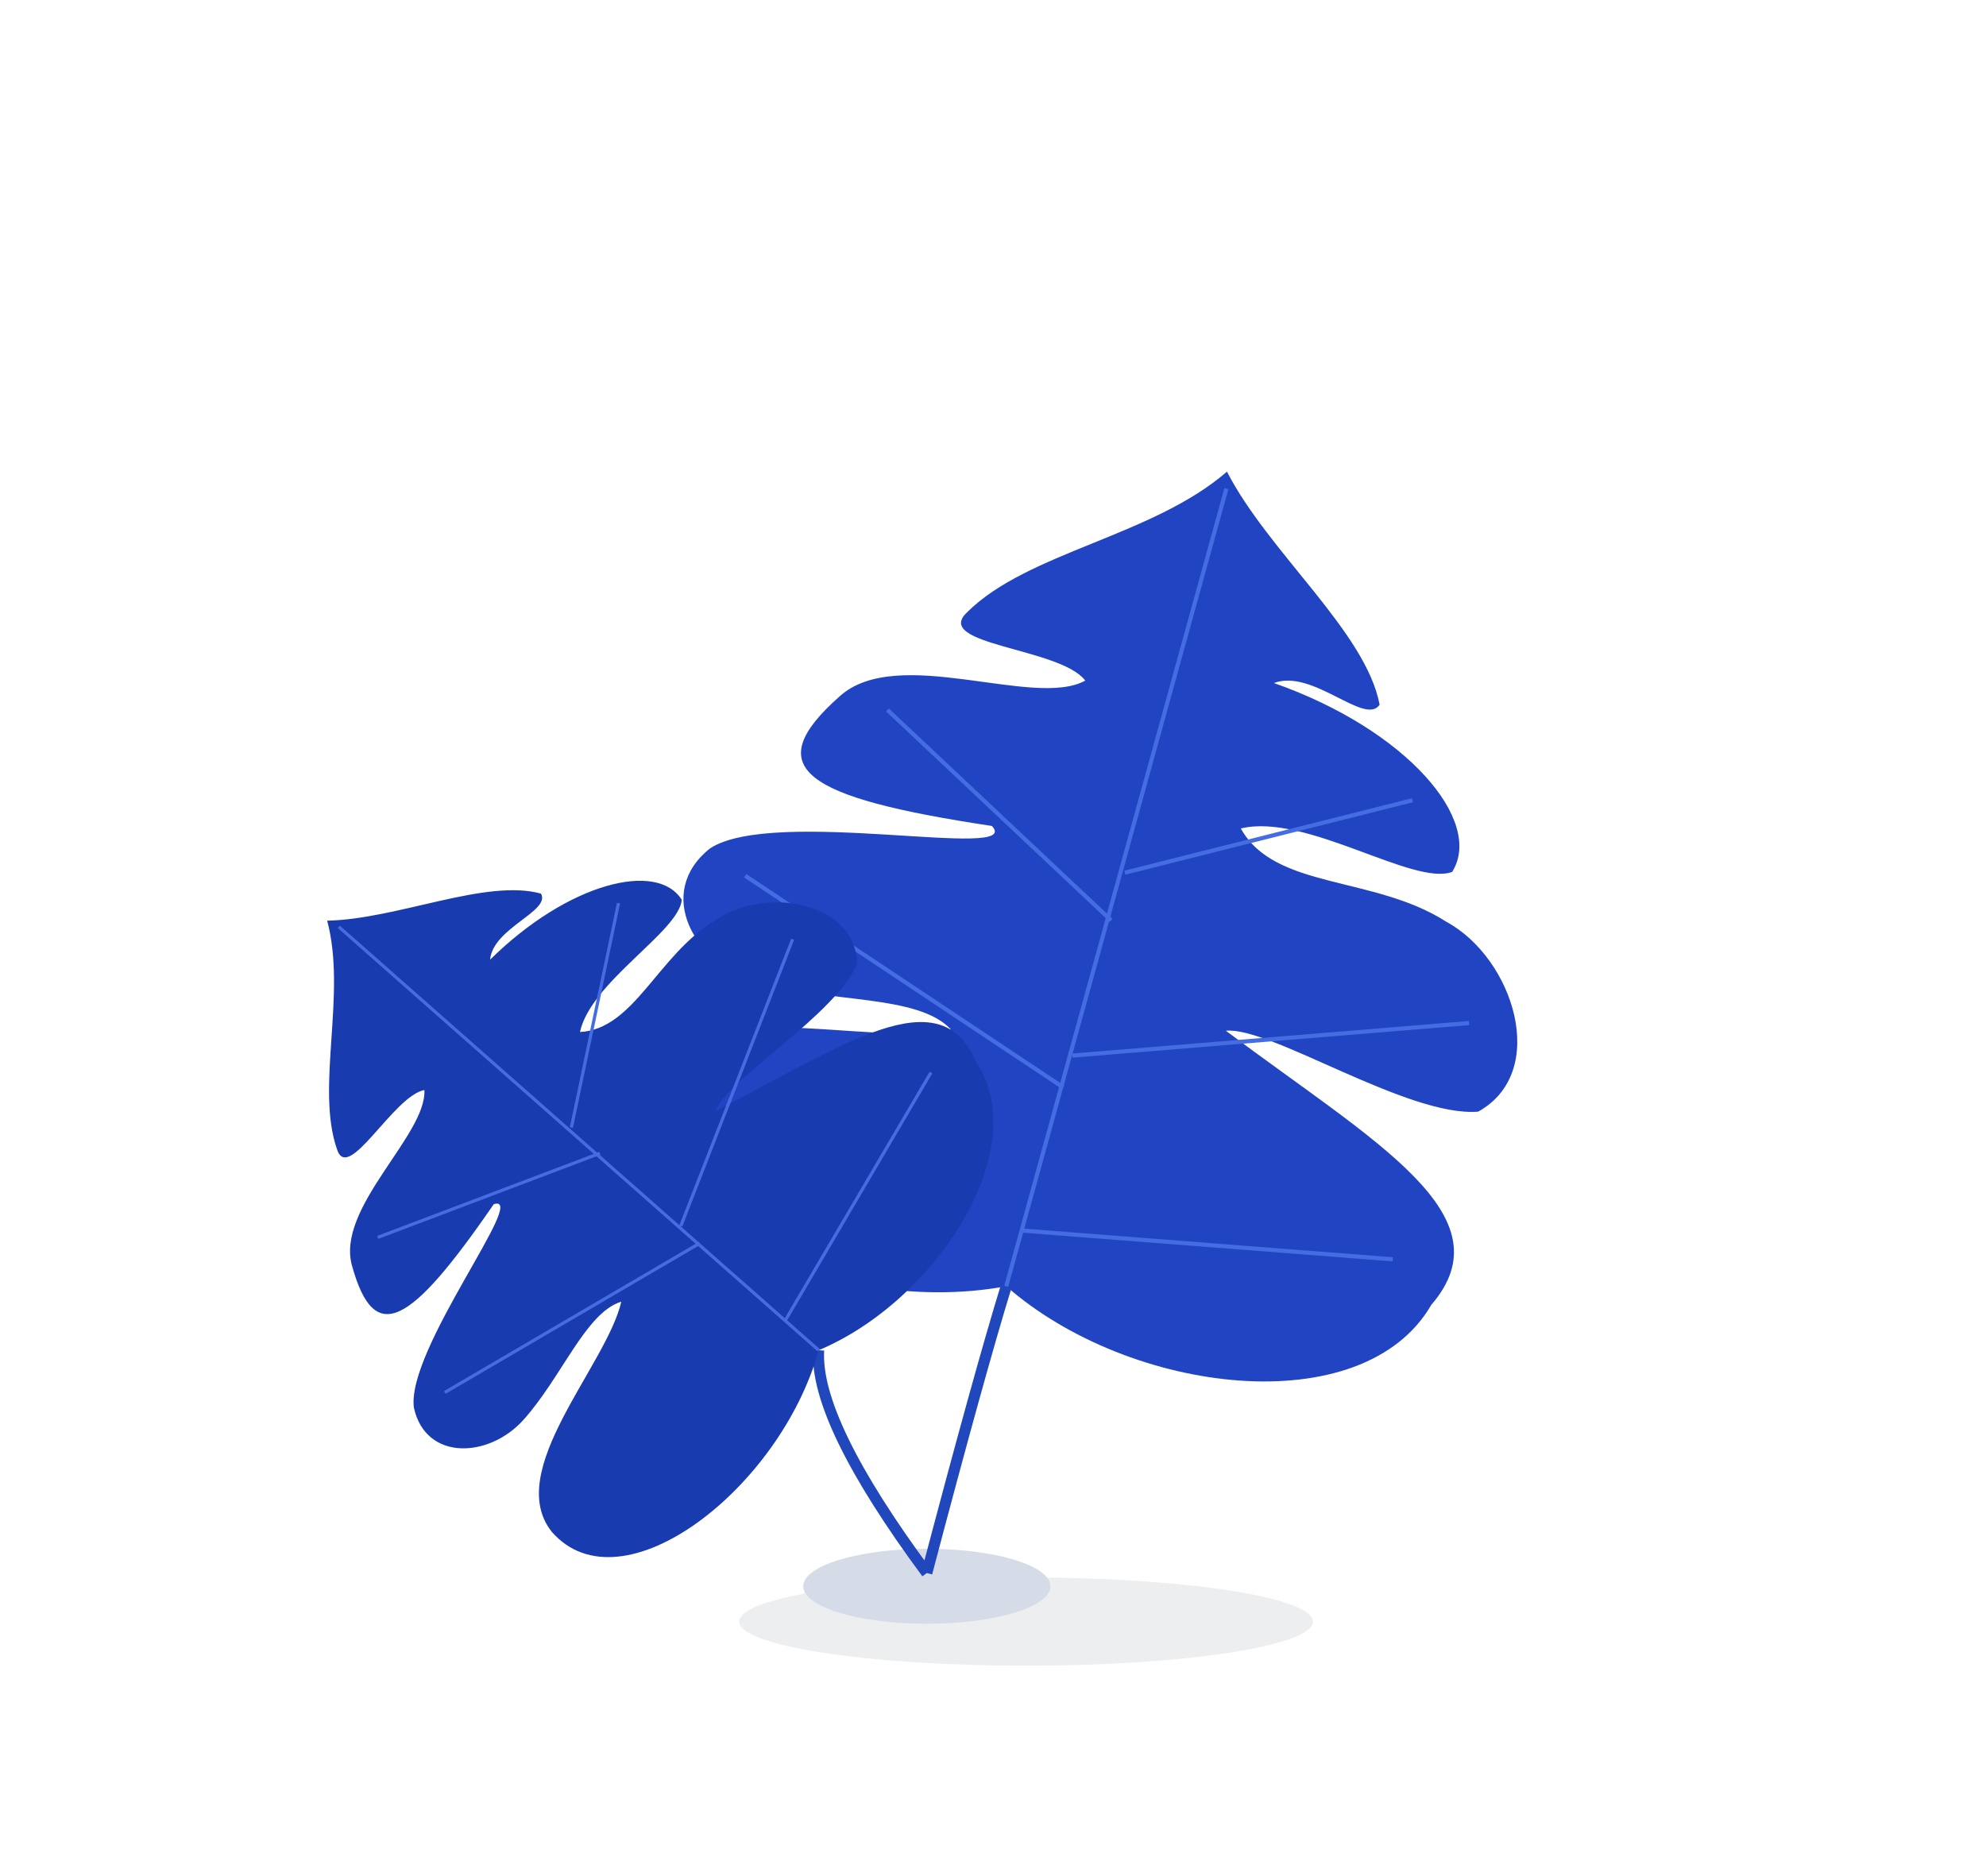
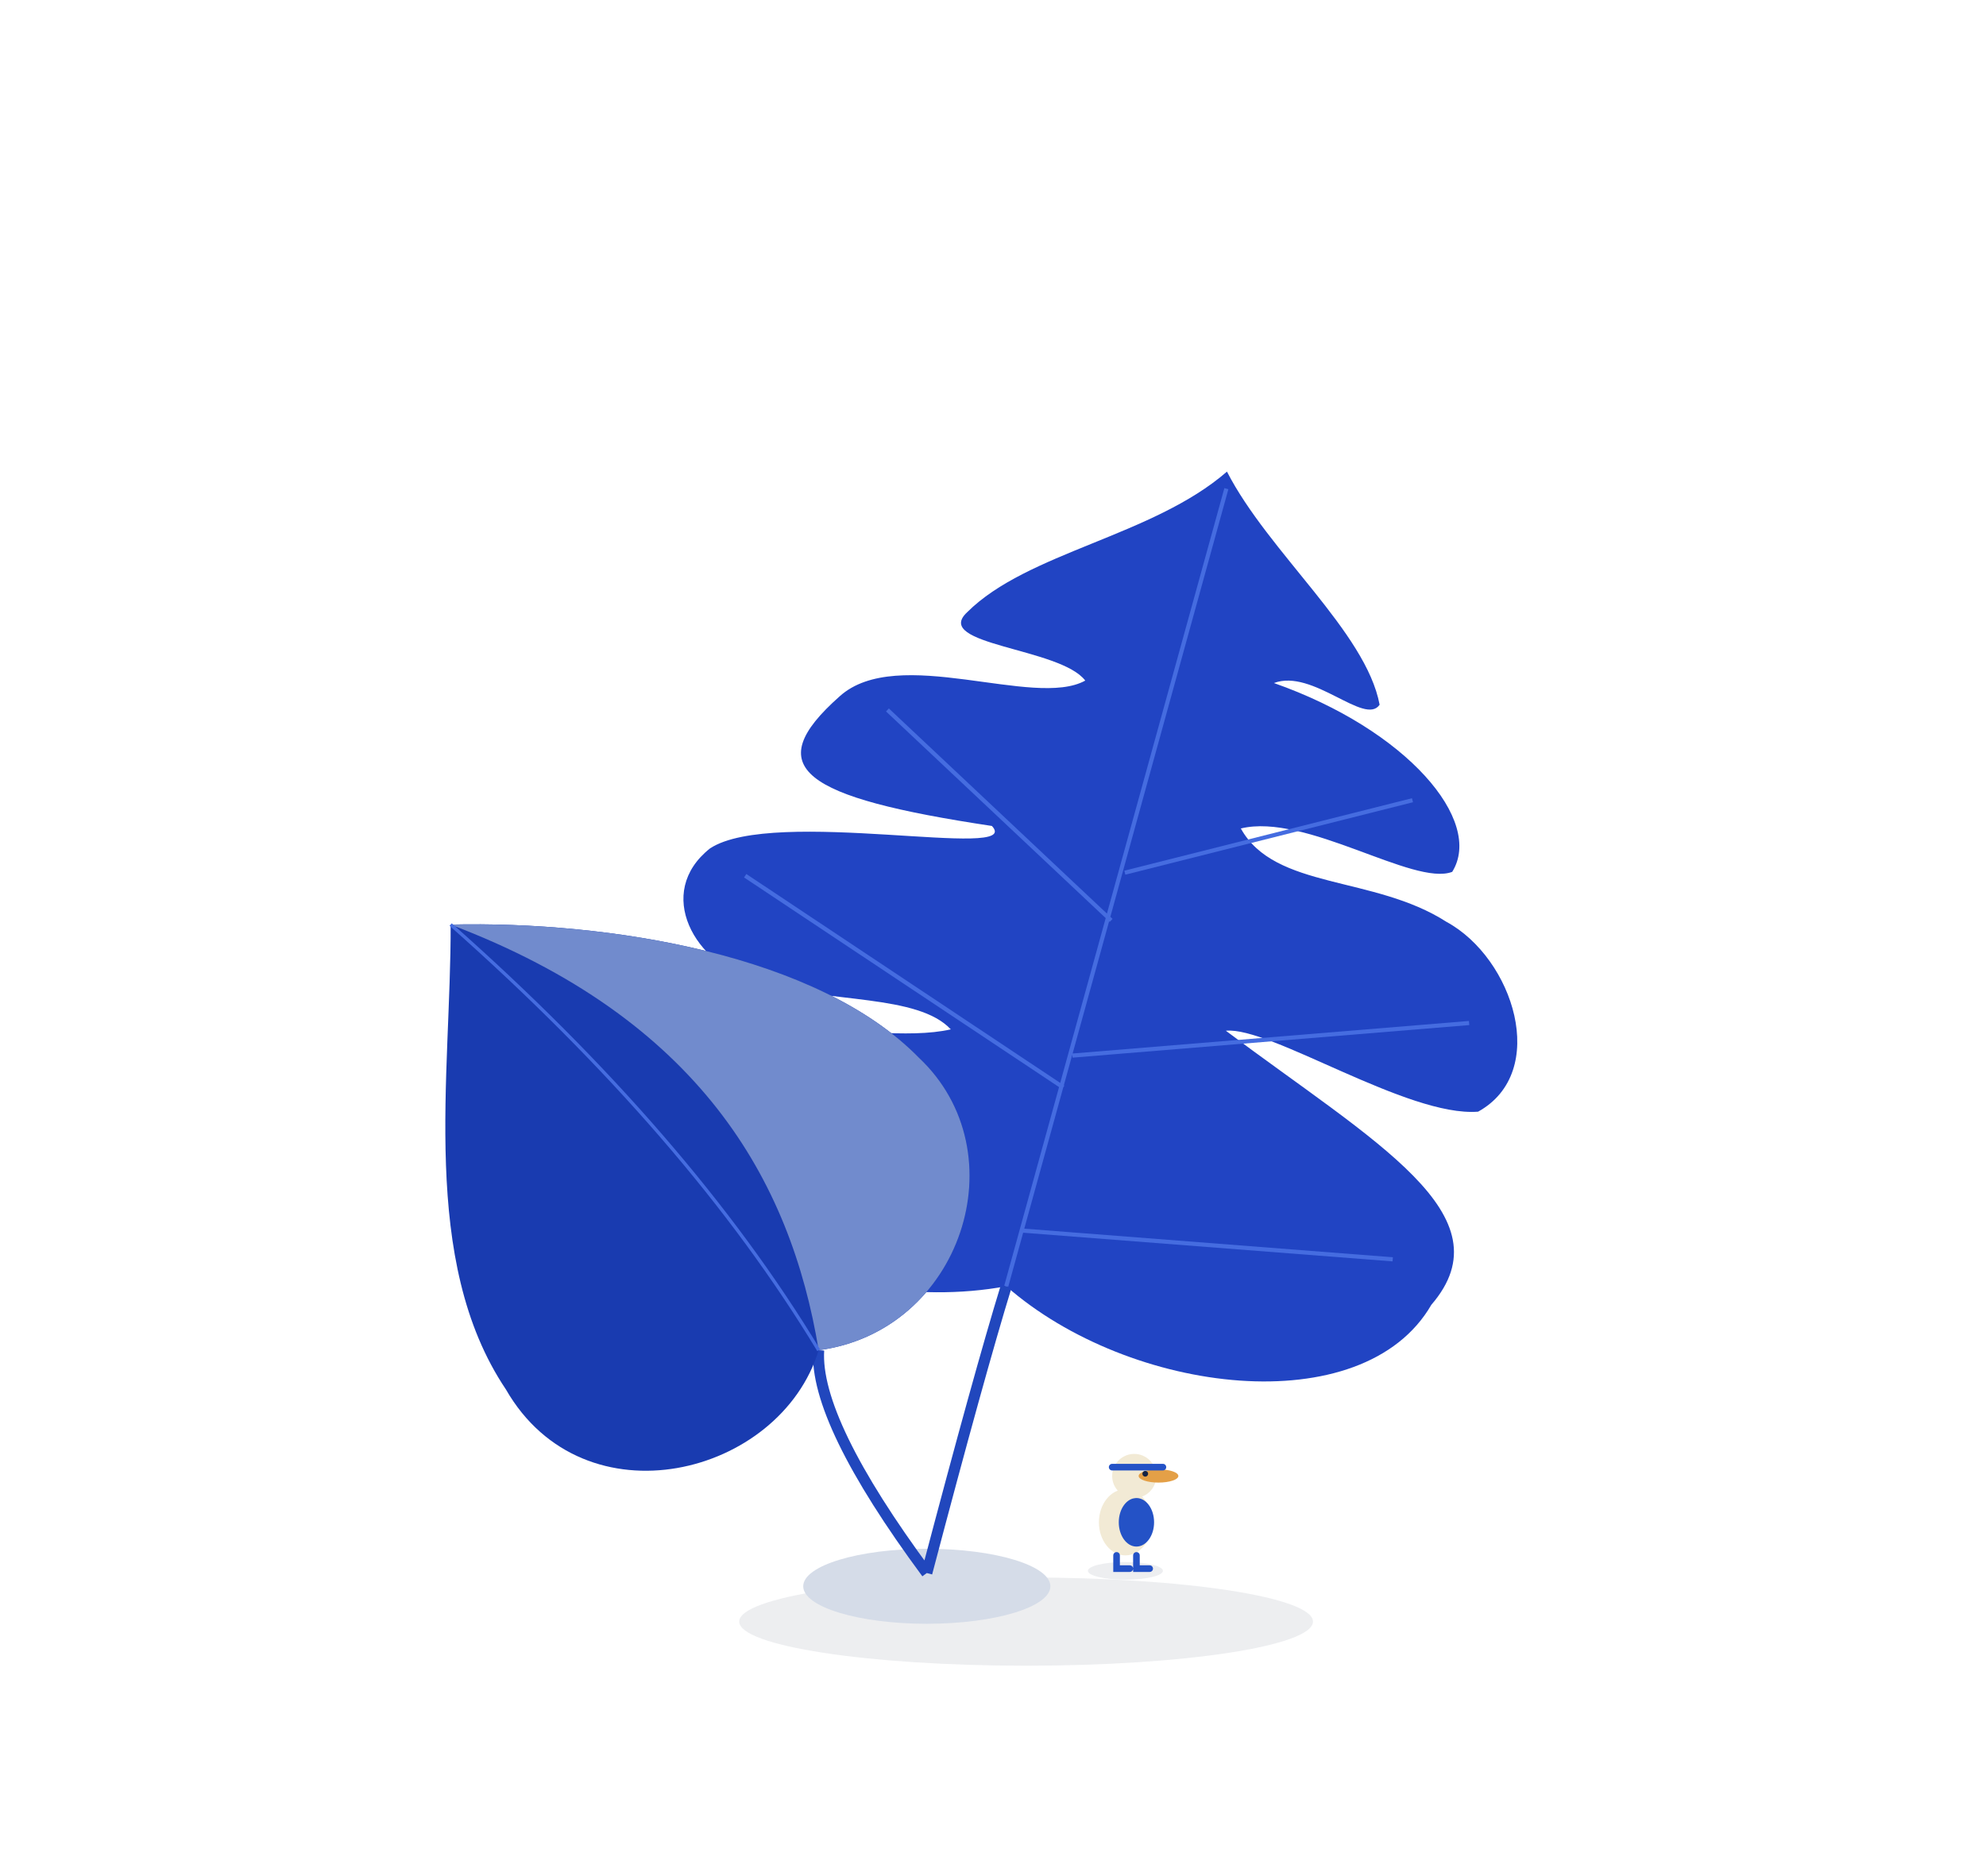
<svg xmlns="http://www.w3.org/2000/svg" viewBox="0 0 900 850" fill="none">
  <defs>
    <path id="leaf" d="M0 0C-18-8.5-46-4-50 12C-56 25-38 29-17 37C-22 39-41 33-49 36C-56 43-48 55-39 57C-29 60-18 55-12 61C-19 65-34 60-38 63C-40 70-28 78-11 79C-15 82-23 77-24 80C-20 88-6 94 1.5 102C8 92 22 86 27 77C30 72 15 76 11 73C16 68 34 71 39 63C46 52 40 50 17 53C12 50 43 48 49 41C54 34 47 27 39 27C30 27 20 31 15 28C24 23 47 24 49 12C51-4.5 20-10 0 0Z" />
  </defs>
  <ellipse cx="465" cy="735" rx="130" ry="20" fill="#152344" opacity=".08" />
  <ellipse cx="420" cy="719" rx="56" ry="17" fill="#d5dce8" />
  <path d="M420 713Q444 622 456 583M420 713Q369 644 371 612" stroke="#2147bd" stroke-width="5" />
  <g transform="translate(456 583) rotate(196) scale(3.75)" fill="#2144c3">
    <use href="#leaf" />
    <path d="M0 0L1 100M0 7L-44 16M0 29L-45 46M0 52L-31 70M0 25L44 39M0 46L33 63" stroke="#456ce0" stroke-width=".5" />
  </g>
-   <g transform="translate(371 612) rotate(132) scale(2.9)" fill="#193bb0">
-     <use href="#leaf" />
-     <path d="M0 0L1 100M0 7L-44 16M0 29L-45 46M0 52L-31 70M0 25L44 39M0 46L33 63" stroke="#456ce0" stroke-width=".5" />
+   <g transform="translate(371 612) rotate(140) scale(2.5)">
+     <path d="M0 0C-22-14-51 4-48 29C-46 55-21 84 1.5 102C19 81 45 59 48 31C53 3 20-13 0 0Z" fill="#193bb0" />
+     <path d="M0 0C-22-14-51 4-48 29C-46 55-21 84 1.5 102C-22 60-16 27 0 0Z" fill="#718bcd" />
+     <path d="M0 0Q-7 45 1.5 102" stroke="#456ce0" stroke-width=".6" />
+   </g>
+   <g transform="translate(510 696)">
+     <ellipse cx="0" cy="16" rx="17" ry="4" fill="#152344" opacity=".08" />
+     <ellipse cx="0" cy="-6" rx="12" ry="15" fill="#f2ead5" />
+     <ellipse cx="5" cy="-6" rx="8" ry="11" fill="#2452c6" />
+     <circle cx="4" cy="-27" r="10" fill="#f2ead5" />
+     <ellipse cx="15" cy="-27" rx="9" ry="3" fill="#e4a047" />
+     <path d="M-6-31H17" stroke="#2452c6" stroke-width="3" stroke-linecap="round" />
+     <circle cx="9" cy="-28" r="1.3" fill="#152344" />
+     <path d="M-4 9V15H2M5 9V15H11" stroke="#2452c6" stroke-width="3" stroke-linecap="round" />
  </g>
</svg>
